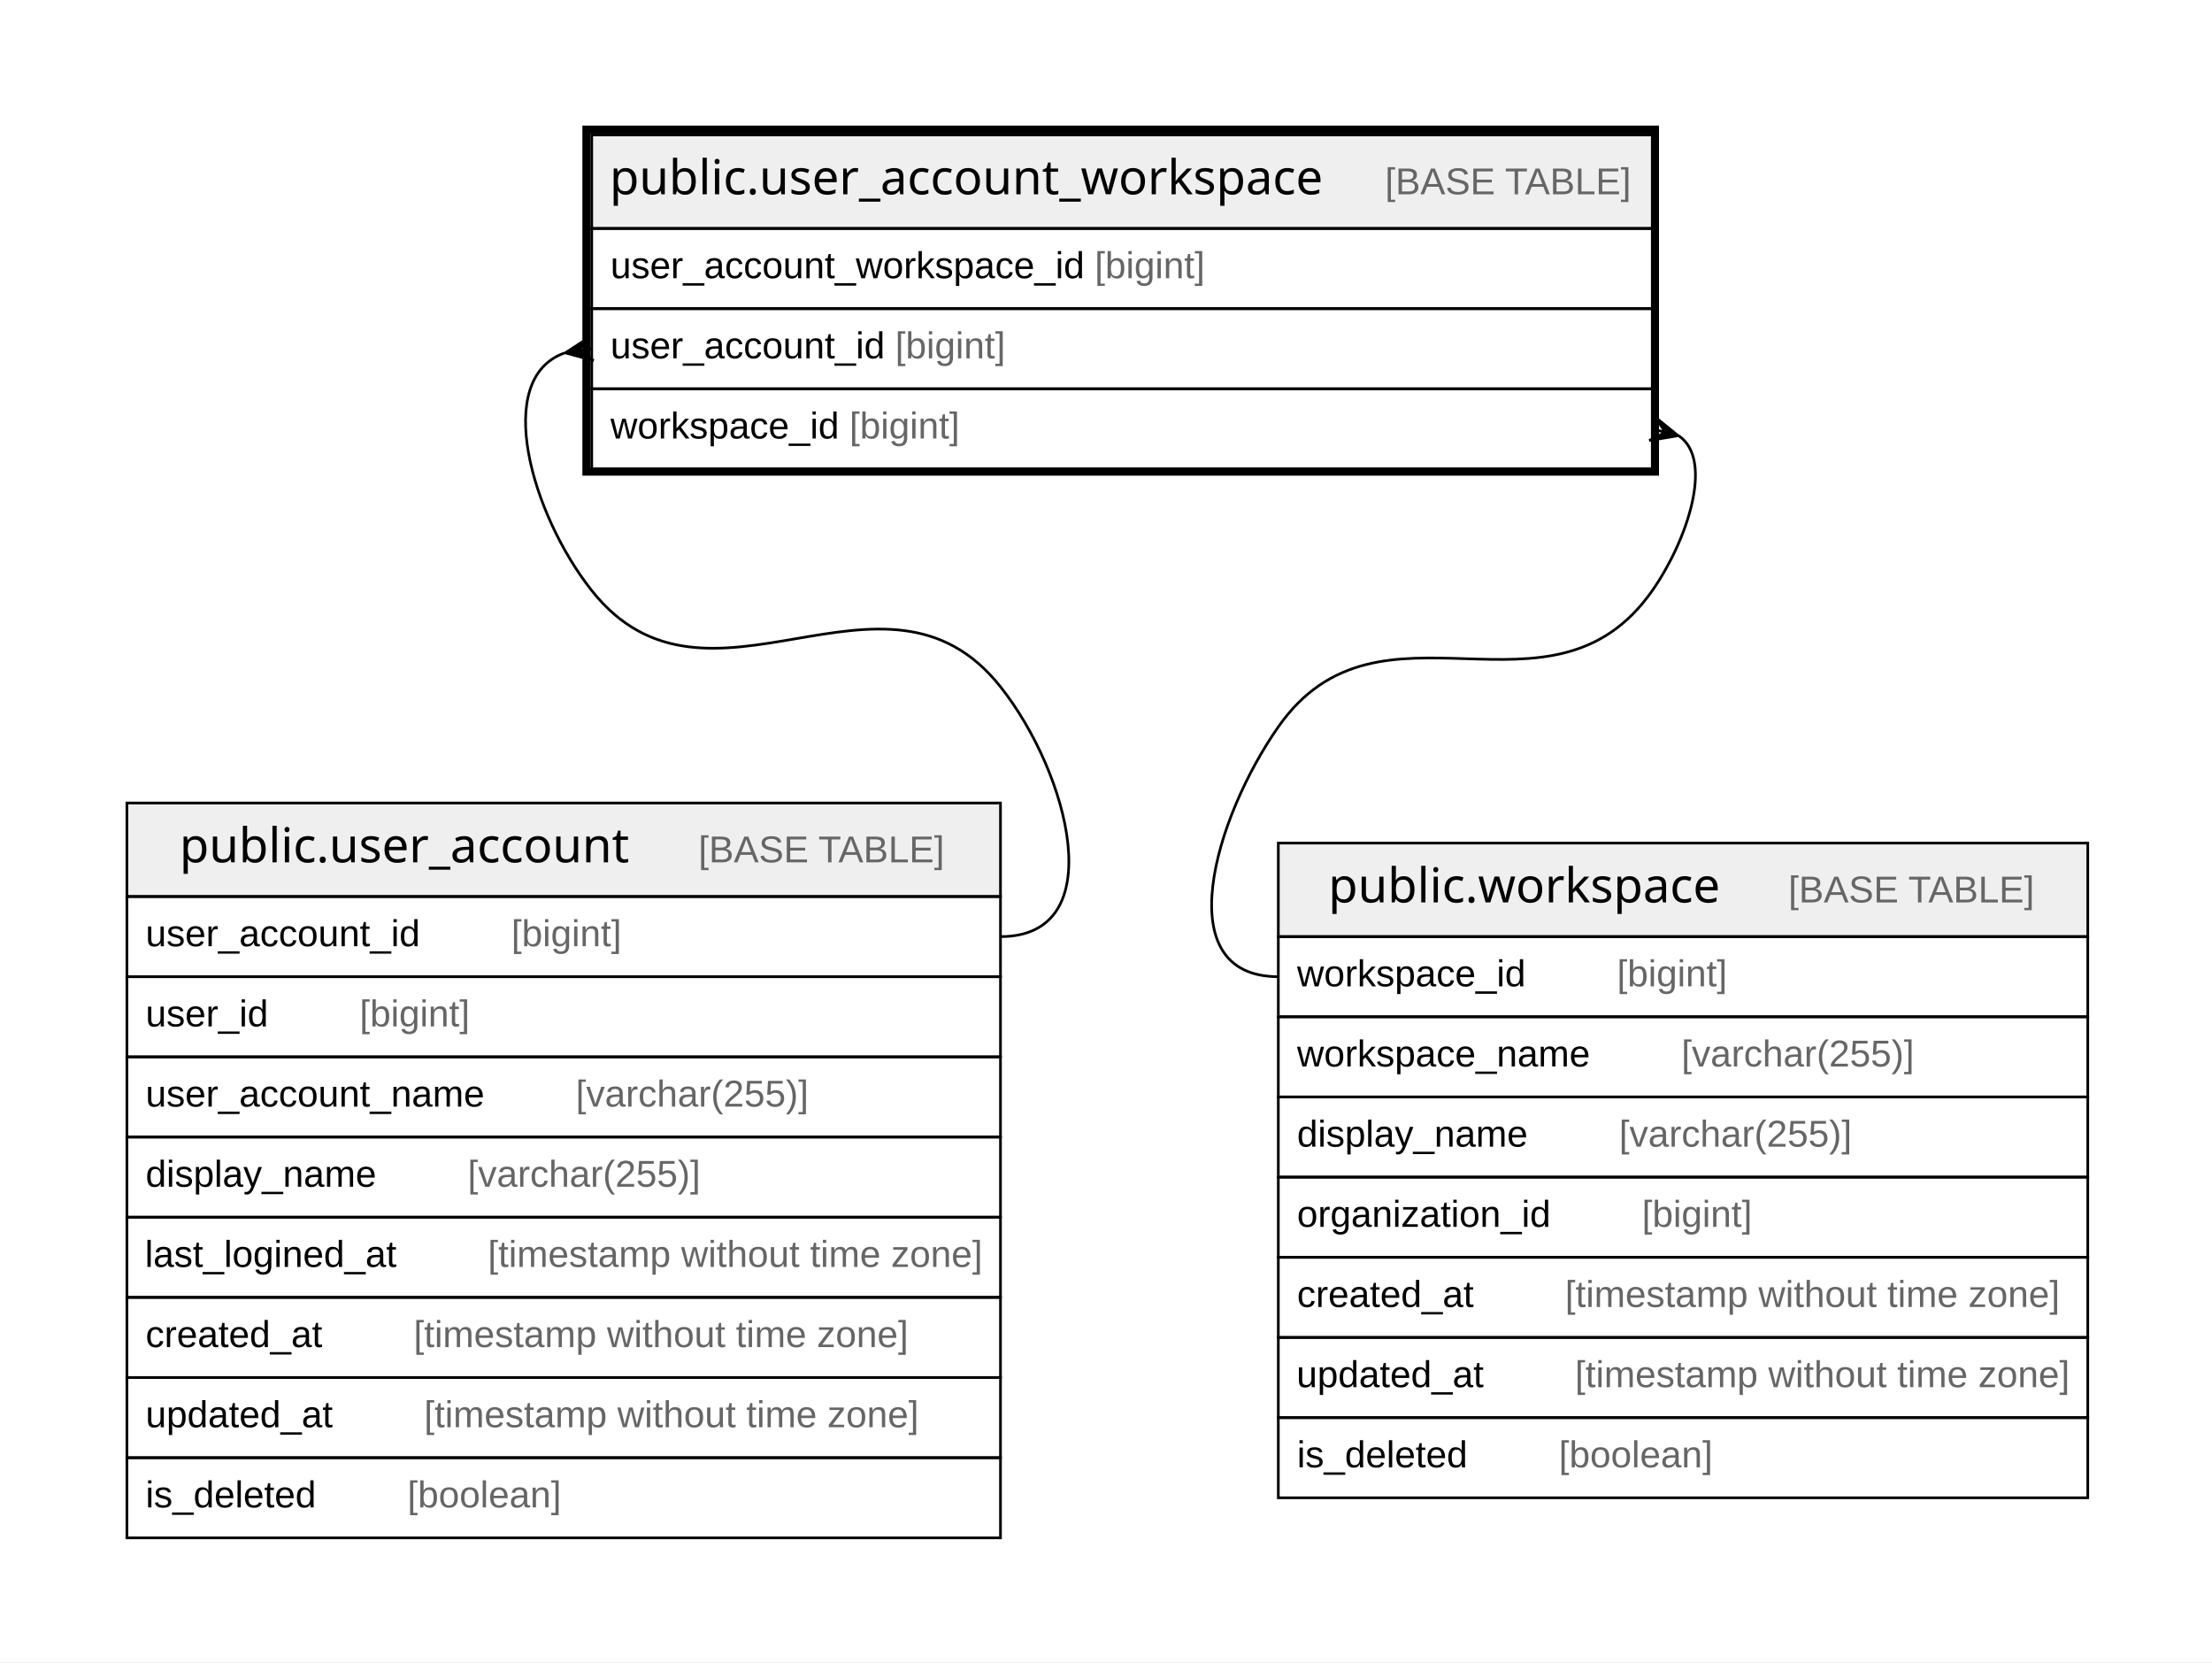
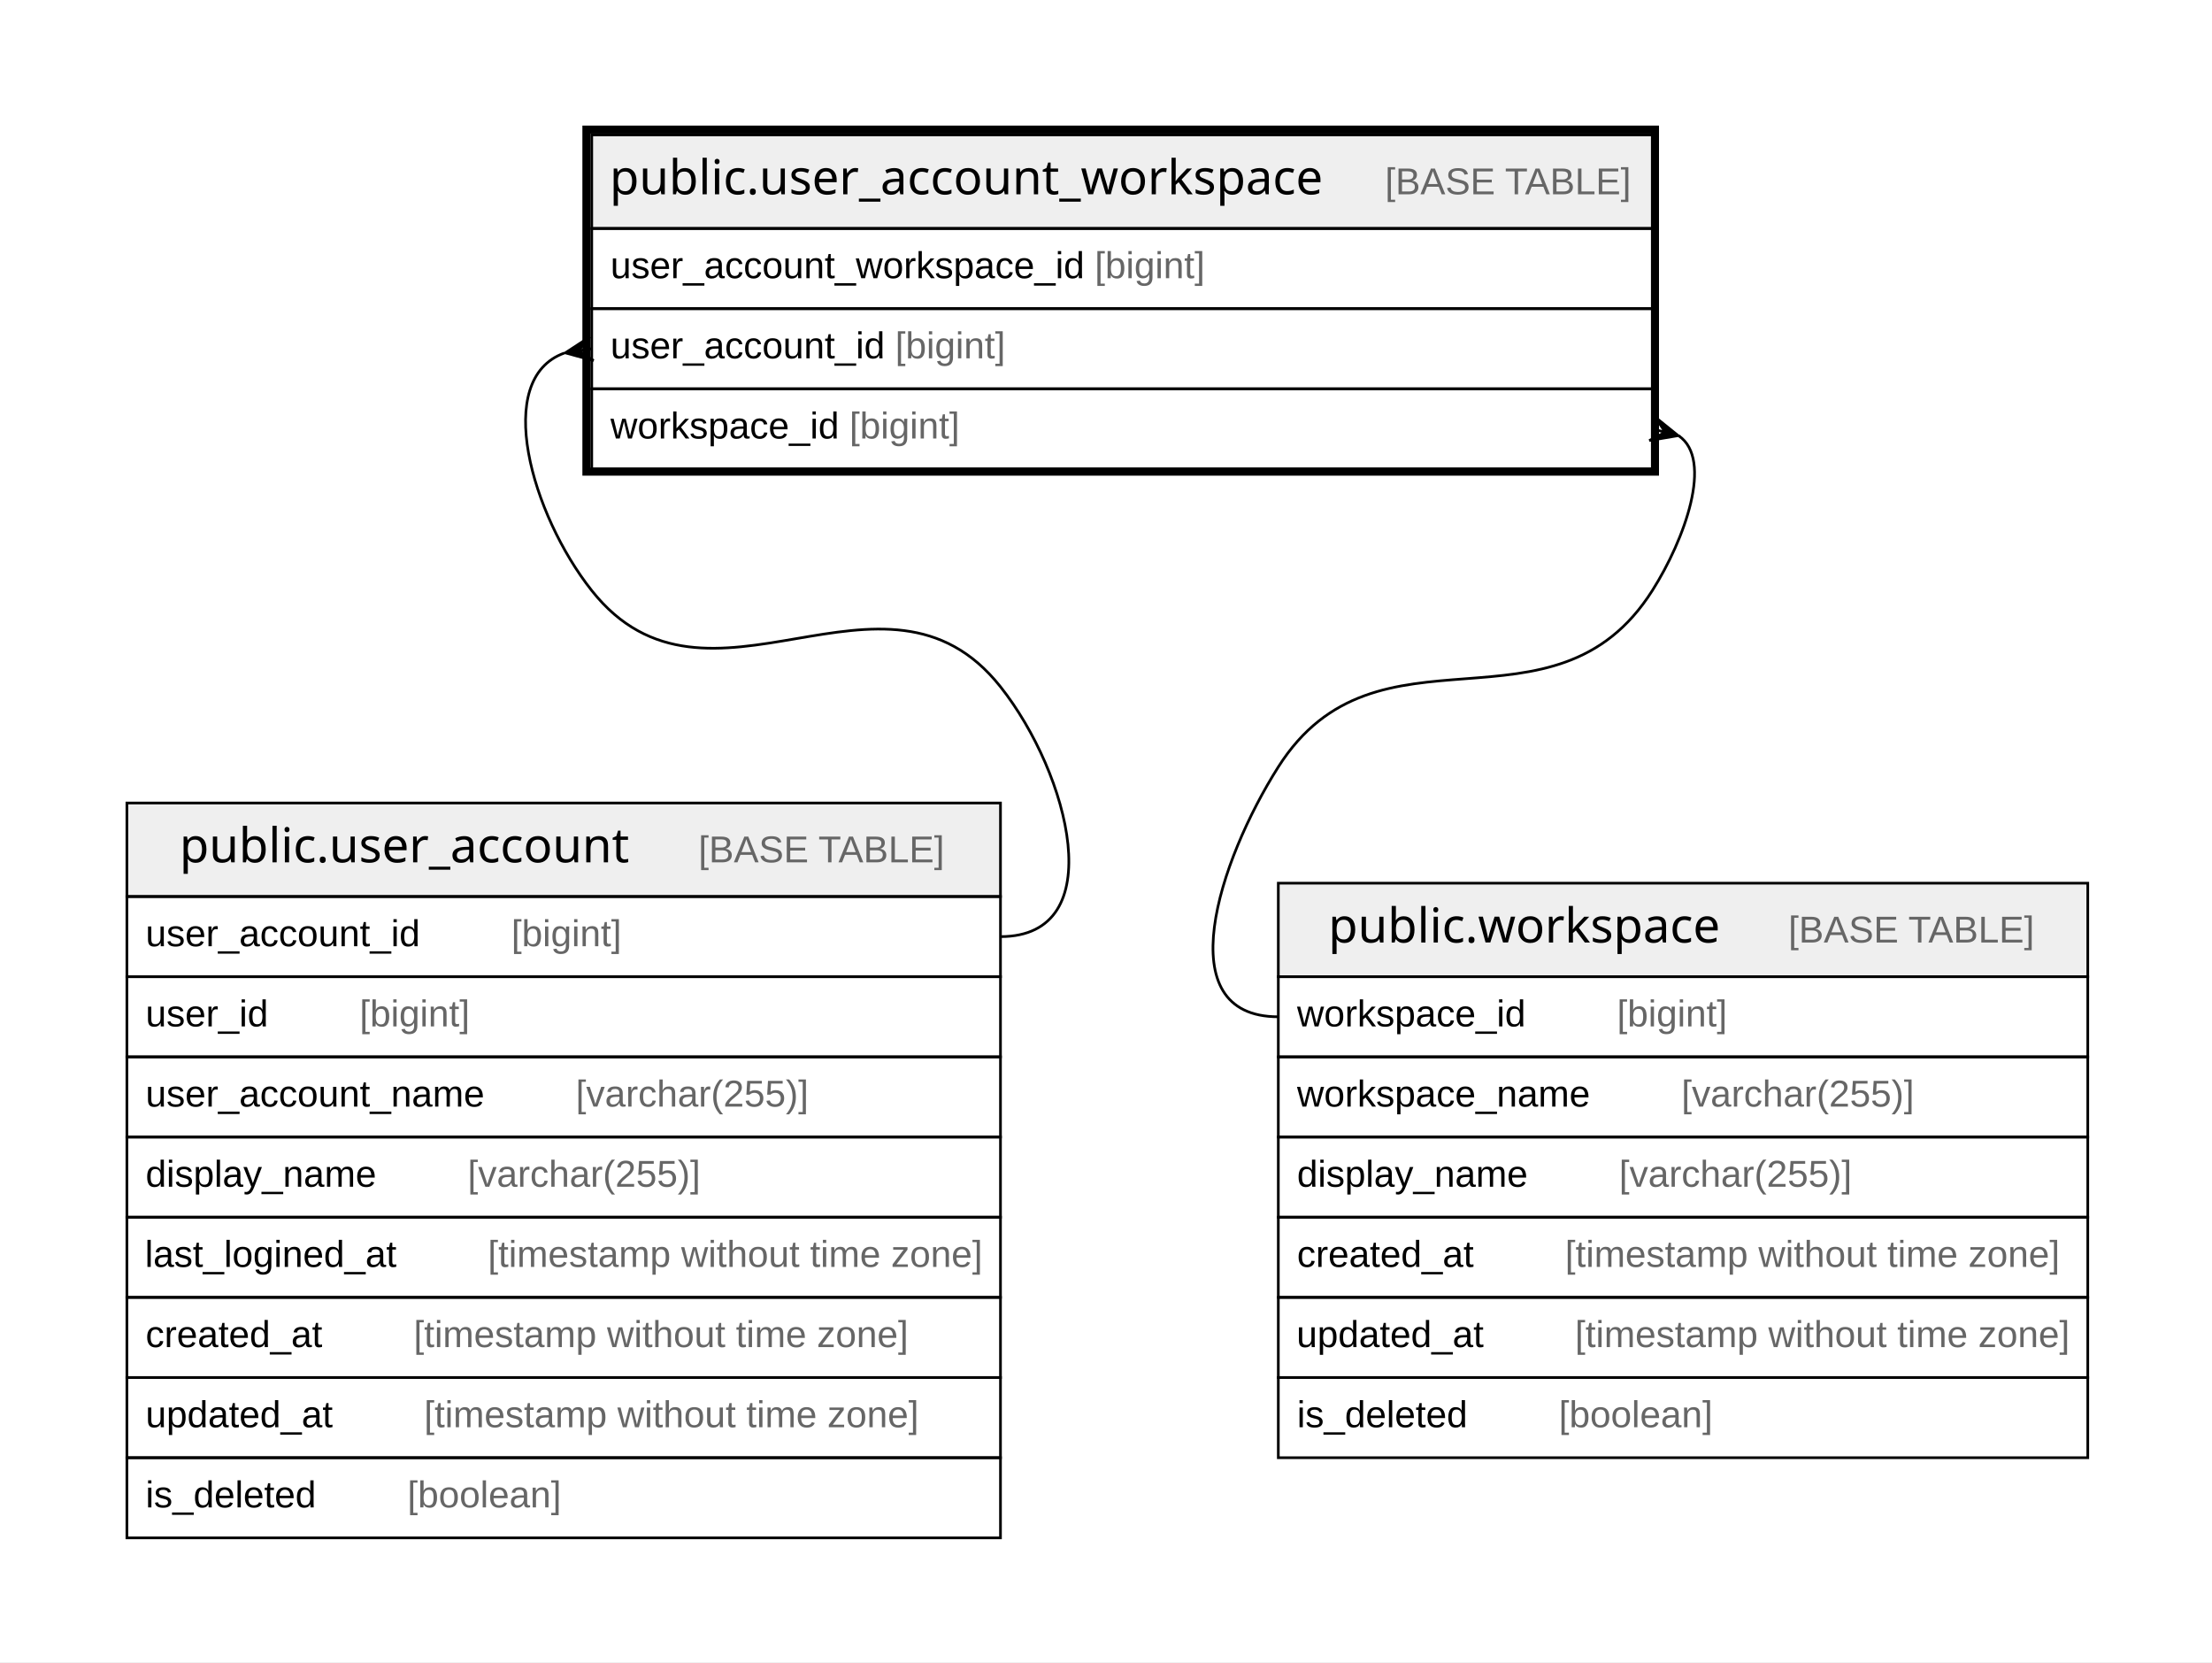
<svg xmlns="http://www.w3.org/2000/svg" width="828pt" height="622pt" viewBox="0.00 0.00 828.00 622.00">
  <g id="graph0" class="graph" transform="scale(1 1) rotate(0) translate(4 618)">
    <polygon fill="#ffffff" stroke="transparent" points="-4,4 -4,-618 824,-618 824,4 -4,4" />
    <g id="node1" class="node">
      <polygon fill="#efefef" stroke="transparent" points="217.5,-532.5 217.5,-567.5 614.5,-567.5 614.5,-532.5 217.5,-532.5" />
      <polygon fill="none" stroke="#000000" points="217.5,-532.5 217.5,-567.5 614.5,-567.5 614.5,-532.5 217.5,-532.5" />
      <text text-anchor="start" x="224.184" y="-545.3" font-family="Arial Bold" font-size="18.00" fill="#000000">public.user_account_workspace</text>
      <text text-anchor="start" x="480.248" y="-545.3" font-family="Arial" font-size="14.00" fill="#000000">    </text>
      <text text-anchor="start" x="514.453" y="-545.3" font-family="Arial" font-size="14.00" fill="#666666">[BASE TABLE]</text>
      <polygon fill="none" stroke="#000000" points="217.5,-502.5 217.5,-532.5 614.5,-532.5 614.5,-502.5 217.5,-502.5" />
      <text text-anchor="start" x="224.5" y="-513.9" font-family="Arial" font-size="14.00" fill="#000000">user_account_workspace_id </text>
      <text text-anchor="start" x="405.772" y="-513.9" font-family="Arial" font-size="14.00" fill="#666666">[bigint]</text>
      <polygon fill="none" stroke="#000000" points="217.5,-472.5 217.5,-502.5 614.5,-502.5 614.5,-472.5 217.5,-472.5" />
      <text text-anchor="start" x="224.5" y="-483.9" font-family="Arial" font-size="14.00" fill="#000000">user_account_id </text>
      <text text-anchor="start" x="331.092" y="-483.9" font-family="Arial" font-size="14.00" fill="#666666">[bigint]</text>
      <polygon fill="none" stroke="#000000" points="217.5,-442.5 217.5,-472.5 614.5,-472.5 614.5,-442.5 217.5,-442.5" />
      <text text-anchor="start" x="224.5" y="-453.9" font-family="Arial" font-size="14.00" fill="#000000">workspace_id </text>
      <text text-anchor="start" x="313.96" y="-453.9" font-family="Arial" font-size="14.00" fill="#666666">[bigint]</text>
      <polygon fill="none" stroke="#000000" stroke-width="3" points="215.5,-441.5 215.5,-569.5 615.5,-569.5 615.5,-441.5 215.5,-441.5" />
    </g>
    <g id="node2" class="node">
      <polygon fill="#efefef" stroke="transparent" points="43.5,-282.5 43.5,-317.5 370.5,-317.5 370.5,-282.5 43.5,-282.5" />
      <polygon fill="none" stroke="#000000" points="43.5,-282.5 43.5,-317.5 370.5,-317.5 370.5,-282.5 43.5,-282.5" />
      <text text-anchor="start" x="63.193" y="-295.3" font-family="Arial Bold" font-size="18.00" fill="#000000">public.user_account</text>
      <text text-anchor="start" x="223.239" y="-295.3" font-family="Arial" font-size="14.00" fill="#000000">    </text>
      <text text-anchor="start" x="257.444" y="-295.3" font-family="Arial" font-size="14.00" fill="#666666">[BASE TABLE]</text>
      <polygon fill="none" stroke="#000000" points="43.5,-252.5 43.5,-282.5 370.5,-282.5 370.5,-252.5 43.5,-252.5" />
      <text text-anchor="start" x="50.5" y="-263.9" font-family="Arial" font-size="14.00" fill="#000000">user_account_id    </text>
      <text text-anchor="start" x="187.406" y="-263.9" font-family="Arial" font-size="14.00" fill="#666666">[bigint]</text>
      <polygon fill="none" stroke="#000000" points="43.5,-222.5 43.5,-252.5 370.5,-252.5 370.5,-222.5 43.5,-222.5" />
      <text text-anchor="start" x="50.5" y="-233.9" font-family="Arial" font-size="14.00" fill="#000000">user_id    </text>
      <text text-anchor="start" x="130.602" y="-233.9" font-family="Arial" font-size="14.00" fill="#666666">[bigint]</text>
      <polygon fill="none" stroke="#000000" points="43.5,-192.5 43.5,-222.5 370.5,-222.5 370.5,-192.5 43.5,-192.5" />
      <text text-anchor="start" x="50.5" y="-203.9" font-family="Arial" font-size="14.00" fill="#000000">user_account_name    </text>
      <text text-anchor="start" x="211.525" y="-203.9" font-family="Arial" font-size="14.00" fill="#666666">[varchar(255)]</text>
      <polygon fill="none" stroke="#000000" points="43.5,-162.5 43.5,-192.5 370.5,-192.5 370.5,-162.5 43.5,-162.5" />
      <text text-anchor="start" x="50.5" y="-173.9" font-family="Arial" font-size="14.00" fill="#000000">display_name    </text>
      <text text-anchor="start" x="171.057" y="-173.9" font-family="Arial" font-size="14.00" fill="#666666">[varchar(255)]</text>
      <polygon fill="none" stroke="#000000" points="43.5,-132.5 43.5,-162.5 370.5,-162.5 370.5,-132.5 43.5,-132.5" />
      <text text-anchor="start" x="50.255" y="-143.9" font-family="Arial" font-size="14.00" fill="#000000">last_logined_at    </text>
      <text text-anchor="start" x="178.605" y="-143.9" font-family="Arial" font-size="14.00" fill="#666666">[timestamp without time zone]</text>
      <polygon fill="none" stroke="#000000" points="43.5,-102.5 43.5,-132.5 370.5,-132.5 370.5,-102.5 43.5,-102.5" />
      <text text-anchor="start" x="50.5" y="-113.9" font-family="Arial" font-size="14.00" fill="#000000">created_at    </text>
      <text text-anchor="start" x="150.842" y="-113.9" font-family="Arial" font-size="14.00" fill="#666666">[timestamp without time zone]</text>
      <polygon fill="none" stroke="#000000" points="43.5,-72.5 43.5,-102.5 370.5,-102.5 370.5,-72.5 43.5,-72.5" />
      <text text-anchor="start" x="50.5" y="-83.9" font-family="Arial" font-size="14.00" fill="#000000">updated_at    </text>
      <text text-anchor="start" x="154.747" y="-83.9" font-family="Arial" font-size="14.00" fill="#666666">[timestamp without time zone]</text>
      <polygon fill="none" stroke="#000000" points="43.5,-42.5 43.5,-72.5 370.5,-72.5 370.5,-42.5 43.5,-42.5" />
      <text text-anchor="start" x="50.5" y="-53.9" font-family="Arial" font-size="14.00" fill="#000000">is_deleted    </text>
      <text text-anchor="start" x="148.504" y="-53.9" font-family="Arial" font-size="14.00" fill="#666666">[boolean]</text>
    </g>
    <g id="edge1" class="edge">
      <path fill="none" stroke="#000000" d="M207.261,-485.893C180.349,-476.244 194.966,-425.452 217.5,-397 260.872,-342.238 327.128,-415.762 370.5,-361 396.301,-328.424 412.056,-267.5 370.5,-267.5" />
      <polygon fill="#000000" stroke="#000000" points="207.621,-485.95 216.802,-491.946 212.56,-486.725 217.5,-487.5 217.5,-487.5 217.5,-487.5 212.56,-486.725 218.198,-483.054 207.621,-485.95 207.621,-485.95" />
    </g>
    <g id="node3" class="node">
-       <polygon fill="#efefef" stroke="transparent" points="474.5,-267.5 474.5,-302.5 777.5,-302.5 777.5,-267.5 474.5,-267.5" />
-       <polygon fill="none" stroke="#000000" points="474.5,-267.5 474.5,-302.5 777.5,-302.5 777.5,-267.5 474.5,-267.5" />
-       <text text-anchor="start" x="493.206" y="-280.3" font-family="Arial Bold" font-size="18.00" fill="#000000">public.workspace</text>
-       <text text-anchor="start" x="631.226" y="-280.3" font-family="Arial" font-size="14.00" fill="#000000">    </text>
-       <text text-anchor="start" x="665.431" y="-280.3" font-family="Arial" font-size="14.00" fill="#666666">[BASE TABLE]</text>
-       <polygon fill="none" stroke="#000000" points="474.5,-237.5 474.5,-267.5 777.5,-267.5 777.5,-237.5 474.5,-237.5" />
-       <text text-anchor="start" x="481.5" y="-248.9" font-family="Arial" font-size="14.00" fill="#000000">workspace_id    </text>
-       <text text-anchor="start" x="601.274" y="-248.9" font-family="Arial" font-size="14.00" fill="#666666">[bigint]</text>
-       <polygon fill="none" stroke="#000000" points="474.5,-207.5 474.5,-237.5 777.5,-237.5 777.5,-207.5 474.5,-207.5" />
-       <text text-anchor="start" x="481.5" y="-218.9" font-family="Arial" font-size="14.00" fill="#000000">workspace_name    </text>
-       <text text-anchor="start" x="625.393" y="-218.9" font-family="Arial" font-size="14.00" fill="#666666">[varchar(255)]</text>
-       <polygon fill="none" stroke="#000000" points="474.5,-177.5 474.5,-207.5 777.5,-207.5 777.5,-177.5 474.5,-177.5" />
-       <text text-anchor="start" x="481.5" y="-188.9" font-family="Arial" font-size="14.00" fill="#000000">display_name    </text>
-       <text text-anchor="start" x="602.057" y="-188.9" font-family="Arial" font-size="14.00" fill="#666666">[varchar(255)]</text>
-       <polygon fill="none" stroke="#000000" points="474.5,-147.5 474.5,-177.5 777.5,-177.5 777.5,-147.5 474.5,-147.5" />
-       <text text-anchor="start" x="481.5" y="-158.9" font-family="Arial" font-size="14.00" fill="#000000">organization_id    </text>
-       <text text-anchor="start" x="610.619" y="-158.9" font-family="Arial" font-size="14.00" fill="#666666">[bigint]</text>
-       <polygon fill="none" stroke="#000000" points="474.5,-117.5 474.5,-147.5 777.5,-147.5 777.5,-117.5 474.5,-117.5" />
-       <text text-anchor="start" x="481.5" y="-128.9" font-family="Arial" font-size="14.00" fill="#000000">created_at    </text>
-       <text text-anchor="start" x="581.842" y="-128.9" font-family="Arial" font-size="14.00" fill="#666666">[timestamp without time zone]</text>
-       <polygon fill="none" stroke="#000000" points="474.5,-87.5 474.5,-117.5 777.5,-117.5 777.5,-87.5 474.5,-87.5" />
-       <text text-anchor="start" x="481.307" y="-98.9" font-family="Arial" font-size="14.00" fill="#000000">updated_at    </text>
-       <text text-anchor="start" x="585.553" y="-98.9" font-family="Arial" font-size="14.00" fill="#666666">[timestamp without time zone]</text>
-       <polygon fill="none" stroke="#000000" points="474.5,-57.5 474.5,-87.5 777.5,-87.5 777.5,-57.5 474.5,-57.5" />
-       <text text-anchor="start" x="481.5" y="-68.9" font-family="Arial" font-size="14.00" fill="#000000">is_deleted    </text>
-       <text text-anchor="start" x="579.504" y="-68.9" font-family="Arial" font-size="14.00" fill="#666666">[boolean]</text>
+       <polygon fill="#efefef" stroke="transparent" points="474.5,-252.5 474.5,-287.5 777.5,-287.5 777.5,-252.5 474.5,-252.5" />
+       <polygon fill="none" stroke="#000000" points="474.5,-252.5 474.5,-287.5 777.5,-287.5 777.5,-252.5 474.5,-252.5" />
+       <text text-anchor="start" x="493.206" y="-265.3" font-family="Arial Bold" font-size="18.00" fill="#000000">public.workspace</text>
+       <text text-anchor="start" x="631.226" y="-265.3" font-family="Arial" font-size="14.00" fill="#000000">    </text>
+       <text text-anchor="start" x="665.431" y="-265.3" font-family="Arial" font-size="14.00" fill="#666666">[BASE TABLE]</text>
+       <polygon fill="none" stroke="#000000" points="474.5,-222.5 474.5,-252.5 777.5,-252.5 777.5,-222.5 474.5,-222.5" />
+       <text text-anchor="start" x="481.5" y="-233.9" font-family="Arial" font-size="14.00" fill="#000000">workspace_id    </text>
+       <text text-anchor="start" x="601.274" y="-233.9" font-family="Arial" font-size="14.00" fill="#666666">[bigint]</text>
+       <polygon fill="none" stroke="#000000" points="474.5,-192.5 474.5,-222.5 777.5,-222.5 777.5,-192.5 474.5,-192.5" />
+       <text text-anchor="start" x="481.5" y="-203.9" font-family="Arial" font-size="14.00" fill="#000000">workspace_name    </text>
+       <text text-anchor="start" x="625.393" y="-203.9" font-family="Arial" font-size="14.00" fill="#666666">[varchar(255)]</text>
+       <polygon fill="none" stroke="#000000" points="474.5,-162.5 474.5,-192.5 777.5,-192.5 777.5,-162.5 474.5,-162.5" />
+       <text text-anchor="start" x="481.5" y="-173.9" font-family="Arial" font-size="14.00" fill="#000000">display_name    </text>
+       <text text-anchor="start" x="602.057" y="-173.9" font-family="Arial" font-size="14.00" fill="#666666">[varchar(255)]</text>
+       <polygon fill="none" stroke="#000000" points="474.5,-132.5 474.5,-162.5 777.5,-162.5 777.5,-132.5 474.5,-132.5" />
+       <text text-anchor="start" x="481.5" y="-143.9" font-family="Arial" font-size="14.00" fill="#000000">created_at    </text>
+       <text text-anchor="start" x="581.842" y="-143.9" font-family="Arial" font-size="14.00" fill="#666666">[timestamp without time zone]</text>
+       <polygon fill="none" stroke="#000000" points="474.5,-102.5 474.5,-132.5 777.5,-132.5 777.5,-102.5 474.5,-102.5" />
+       <text text-anchor="start" x="481.307" y="-113.9" font-family="Arial" font-size="14.00" fill="#000000">updated_at    </text>
+       <text text-anchor="start" x="585.553" y="-113.9" font-family="Arial" font-size="14.00" fill="#666666">[timestamp without time zone]</text>
+       <polygon fill="none" stroke="#000000" points="474.5,-72.5 474.5,-102.5 777.5,-102.5 777.5,-72.5 474.5,-72.5" />
+       <text text-anchor="start" x="481.5" y="-83.9" font-family="Arial" font-size="14.00" fill="#000000">is_deleted    </text>
+       <text text-anchor="start" x="579.504" y="-83.9" font-family="Arial" font-size="14.00" fill="#666666">[boolean]</text>
    </g>
    <g id="edge2" class="edge">
-       <path fill="none" stroke="#000000" d="M624.426,-454.892C637.708,-445.879 627.51,-415.586 614.5,-397 576.524,-342.749 512.476,-400.251 474.5,-346 450.67,-311.956 432.944,-252.5 474.5,-252.5" />
-       <polygon fill="#000000" stroke="#000000" points="624.172,-454.959 613.356,-453.148 619.336,-456.229 614.5,-457.5 614.5,-457.5 614.5,-457.5 619.336,-456.229 615.644,-461.852 624.172,-454.959 624.172,-454.959" />
+       <path fill="none" stroke="#000000" d="M624.363,-454.934C637.439,-446.058 626.65,-416.16 614.5,-397 577.661,-338.906 511.339,-389.094 474.5,-331 452.246,-295.906 432.944,-237.5 474.5,-237.5" />
+       <polygon fill="#000000" stroke="#000000" points="624.178,-454.982 613.367,-453.145 619.339,-456.241 614.5,-457.5 614.5,-457.5 614.5,-457.5 619.339,-456.241 615.633,-461.855 624.178,-454.982 624.178,-454.982" />
    </g>
  </g>
</svg>
